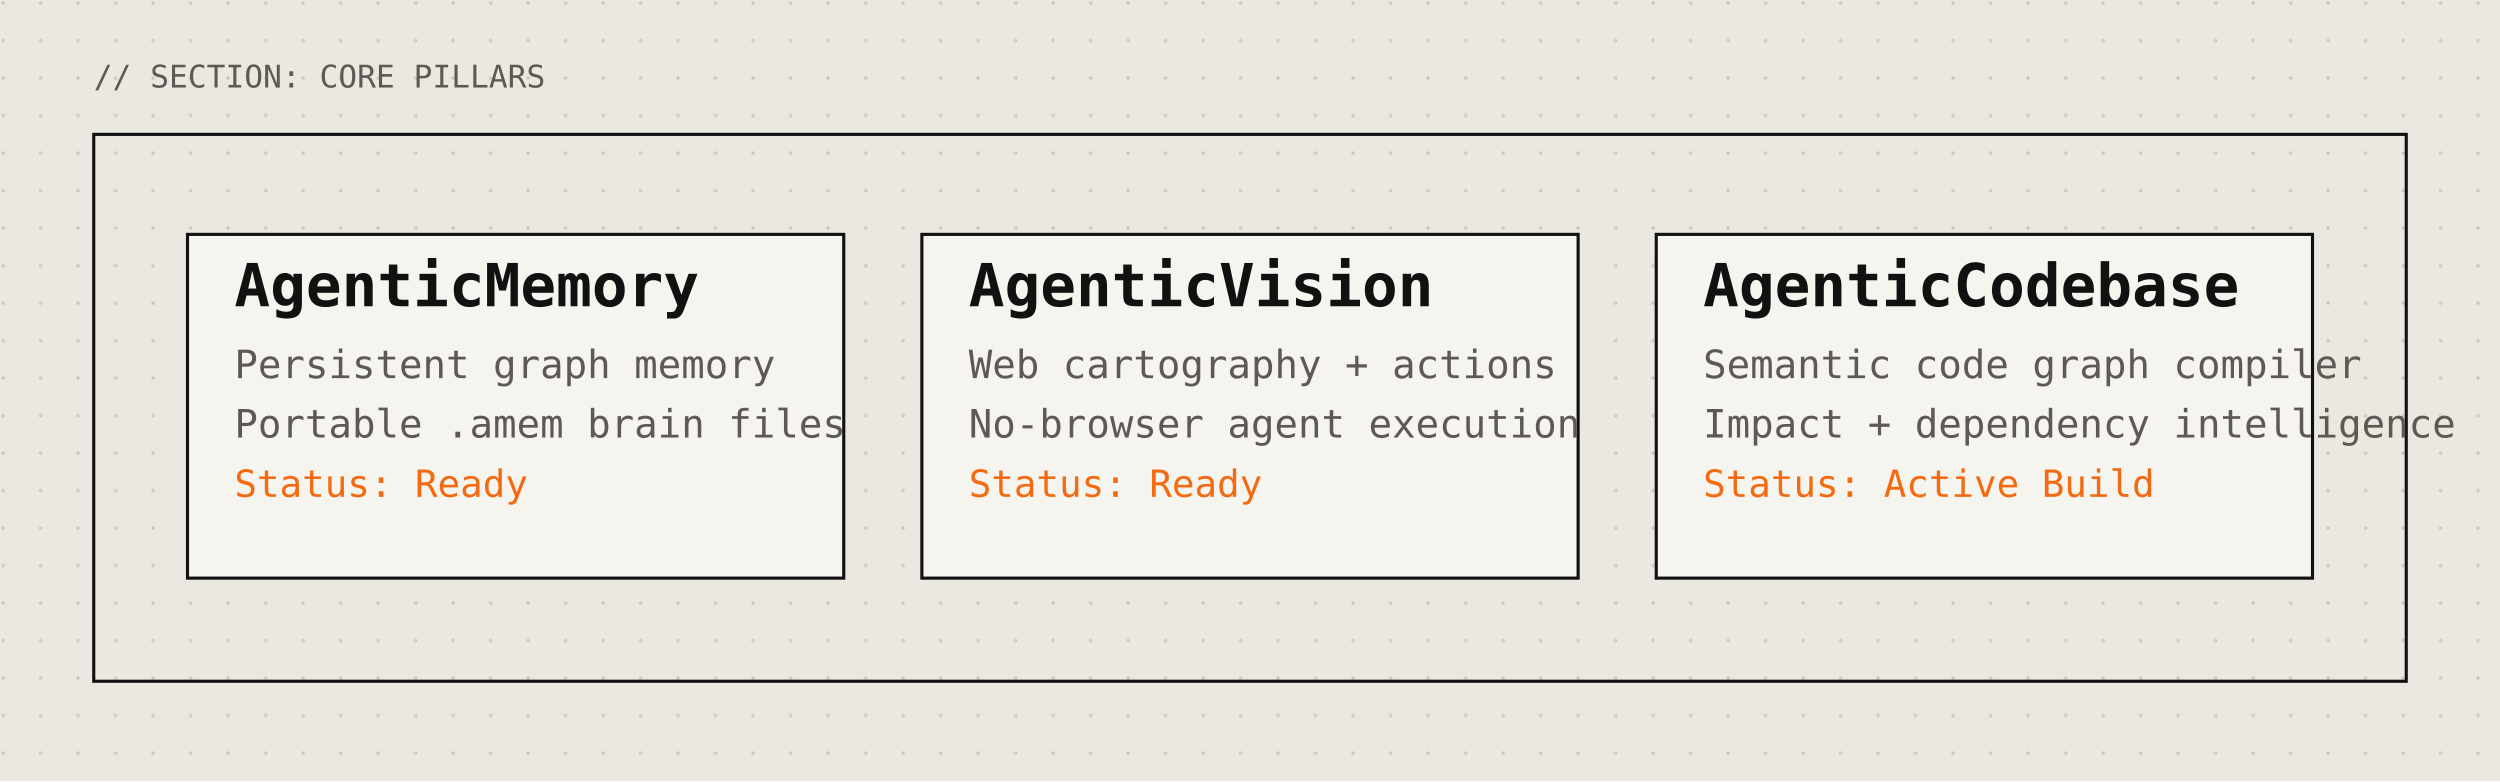
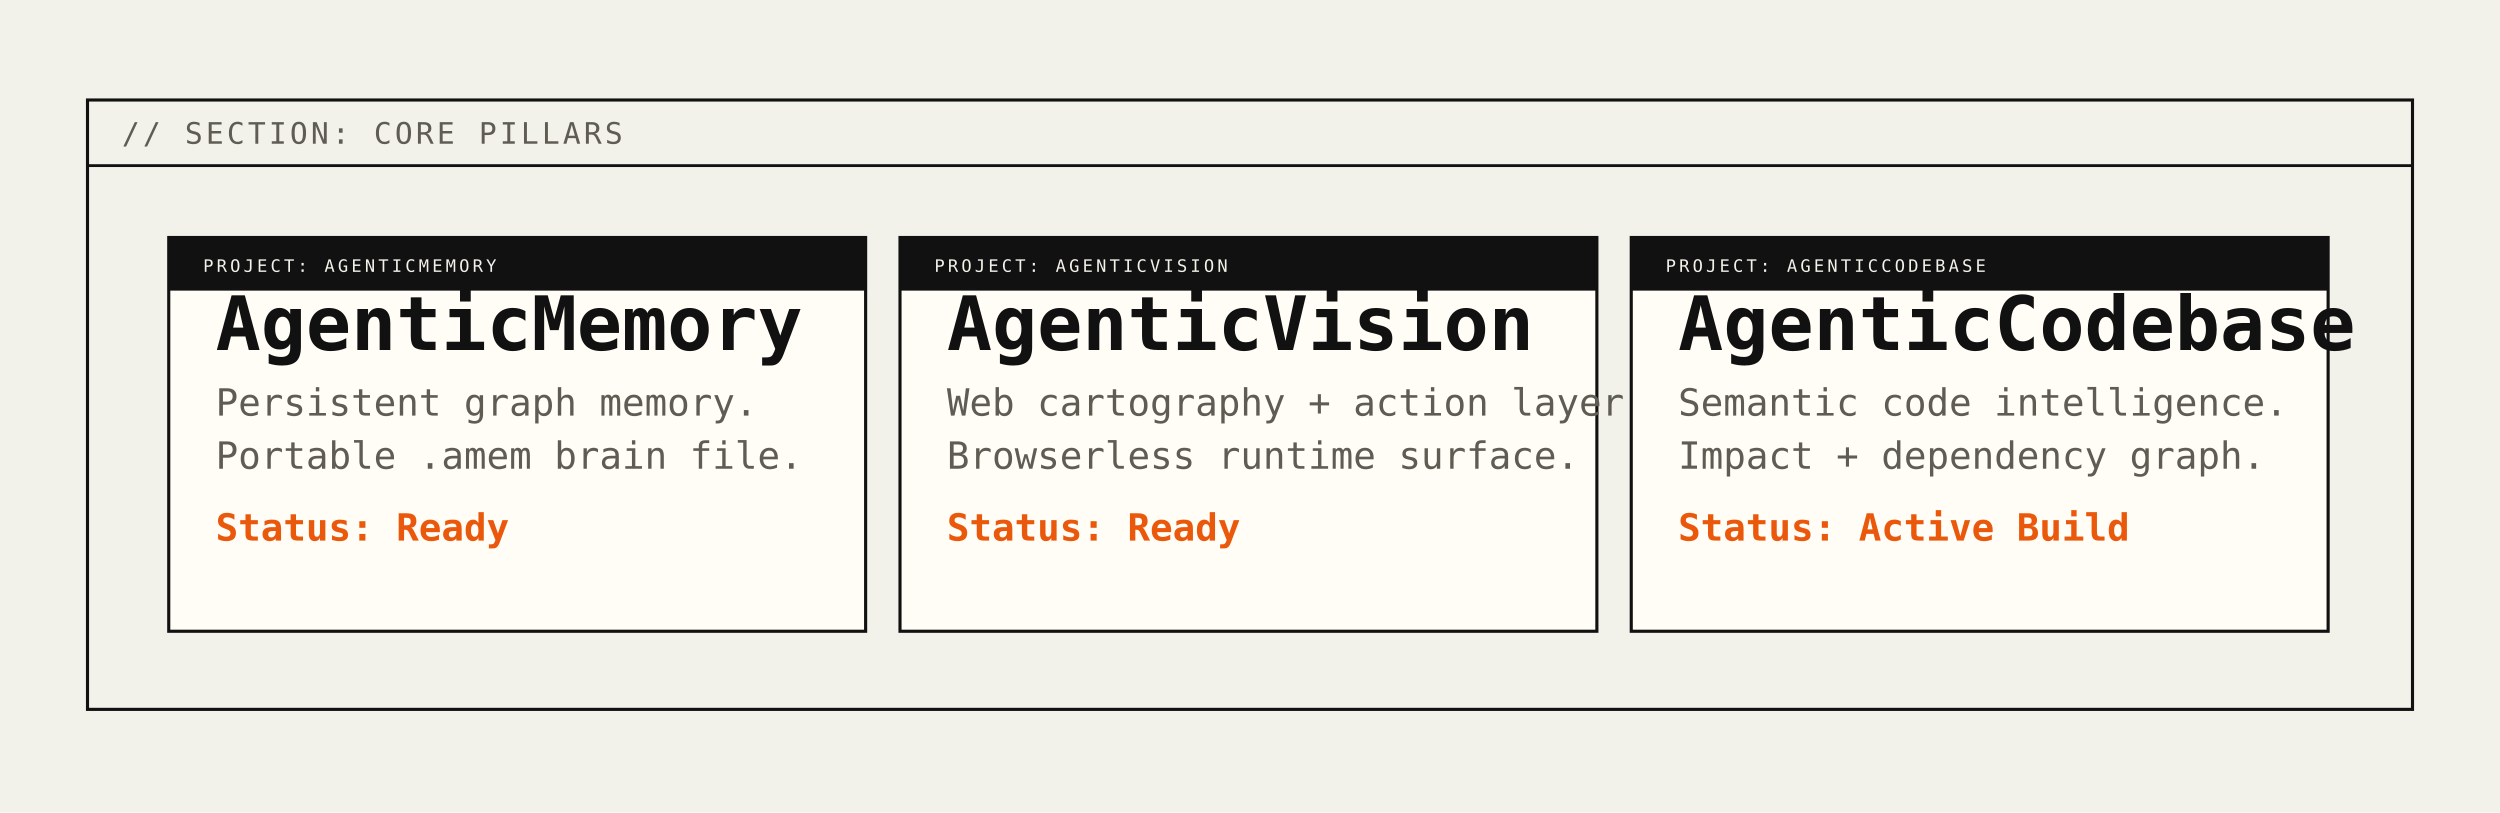
- <svg xmlns="http://www.w3.org/2000/svg" width="1600" height="500" viewBox="0 0 1600 500" fill="none">
-   <defs>
-     <pattern id="dots2" x="0" y="0" width="24" height="24" patternUnits="userSpaceOnUse">
-       <circle cx="2" cy="2" r="1.1" fill="#C9C5BD" />
-     </pattern>
-   </defs>
-   <rect width="1600" height="500" fill="#EAE8E1" />
-   <rect width="1600" height="500" fill="url(#dots2)" />
-   <text x="60" y="56" fill="#5D5A55" font-family="IBM Plex Mono, monospace" font-size="20">// SECTION: CORE PILLARS</text>
-   <rect x="60" y="86" width="1480" height="350" stroke="#111" stroke-width="2" />
-   <rect x="120" y="150" width="420" height="220" fill="#F6F4EE" stroke="#111" stroke-width="2" />
-   <text x="150" y="196" fill="#111" font-family="IBM Plex Mono, monospace" font-size="38" font-weight="700">AgenticMemory</text>
-   <text x="150" y="242" fill="#5D5A55" font-family="IBM Plex Mono, monospace" font-size="25">Persistent graph memory</text>
-   <text x="150" y="280" fill="#5D5A55" font-family="IBM Plex Mono, monospace" font-size="25">Portable .amem brain files</text>
-   <text x="150" y="318" fill="#F36A10" font-family="IBM Plex Mono, monospace" font-size="24">Status: Ready</text>
-   <rect x="590" y="150" width="420" height="220" fill="#F6F4EE" stroke="#111" stroke-width="2" />
-   <text x="620" y="196" fill="#111" font-family="IBM Plex Mono, monospace" font-size="38" font-weight="700">AgenticVision</text>
-   <text x="620" y="242" fill="#5D5A55" font-family="IBM Plex Mono, monospace" font-size="25">Web cartography + actions</text>
-   <text x="620" y="280" fill="#5D5A55" font-family="IBM Plex Mono, monospace" font-size="25">No-browser agent execution</text>
-   <text x="620" y="318" fill="#F36A10" font-family="IBM Plex Mono, monospace" font-size="24">Status: Ready</text>
-   <rect x="1060" y="150" width="420" height="220" fill="#F6F4EE" stroke="#111" stroke-width="2" />
-   <text x="1090" y="196" fill="#111" font-family="IBM Plex Mono, monospace" font-size="38" font-weight="700">AgenticCodebase</text>
-   <text x="1090" y="242" fill="#5D5A55" font-family="IBM Plex Mono, monospace" font-size="25">Semantic code graph compiler</text>
-   <text x="1090" y="280" fill="#5D5A55" font-family="IBM Plex Mono, monospace" font-size="25">Impact + dependency intelligence</text>
-   <text x="1090" y="318" fill="#F36A10" font-family="IBM Plex Mono, monospace" font-size="24">Status: Active Build</text>
+ <svg xmlns="http://www.w3.org/2000/svg" width="1600" height="520" viewBox="0 0 1600 520" fill="none" role="img" aria-label="Agentra Labs core pillars">
+   <rect width="1600" height="520" fill="#f2f1ea" />
+   <rect x="56" y="64" width="1488" height="390" fill="none" stroke="#111111" stroke-width="2" />
+   <line x1="56" y1="106" x2="1544" y2="106" stroke="#111111" stroke-width="1.8" />
+   <text x="78" y="92" fill="#5f5c53" font-family="JetBrains Mono, IBM Plex Mono, monospace" font-size="19" letter-spacing="2">// SECTION: CORE PILLARS</text>
+   <rect x="108" y="152" width="446" height="252" fill="#fffdf6" stroke="#111111" stroke-width="2" />
+   <rect x="108" y="152" width="446" height="34" fill="#111111" />
+   <text x="130" y="174" fill="#f2f1ea" font-family="JetBrains Mono, IBM Plex Mono, monospace" font-size="11" letter-spacing="2">PROJECT: AGENTICMEMORY</text>
+   <text x="138" y="224" fill="#111111" font-family="JetBrains Mono, IBM Plex Mono, monospace" font-size="48" font-weight="700">AgenticMemory</text>
+   <text x="138" y="266" fill="#5f5c53" font-family="JetBrains Mono, IBM Plex Mono, monospace" font-size="24">Persistent graph memory.</text>
+   <text x="138" y="300" fill="#5f5c53" font-family="JetBrains Mono, IBM Plex Mono, monospace" font-size="24">Portable .amem brain file.</text>
+   <text x="138" y="346" fill="#ea580c" font-family="JetBrains Mono, IBM Plex Mono, monospace" font-size="24" font-weight="700">Status: Ready</text>
+   <rect x="576" y="152" width="446" height="252" fill="#fffdf6" stroke="#111111" stroke-width="2" />
+   <rect x="576" y="152" width="446" height="34" fill="#111111" />
+   <text x="598" y="174" fill="#f2f1ea" font-family="JetBrains Mono, IBM Plex Mono, monospace" font-size="11" letter-spacing="2">PROJECT: AGENTICVISION</text>
+   <text x="606" y="224" fill="#111111" font-family="JetBrains Mono, IBM Plex Mono, monospace" font-size="48" font-weight="700">AgenticVision</text>
+   <text x="606" y="266" fill="#5f5c53" font-family="JetBrains Mono, IBM Plex Mono, monospace" font-size="24">Web cartography + action layer.</text>
+   <text x="606" y="300" fill="#5f5c53" font-family="JetBrains Mono, IBM Plex Mono, monospace" font-size="24">Browserless runtime surface.</text>
+   <text x="606" y="346" fill="#ea580c" font-family="JetBrains Mono, IBM Plex Mono, monospace" font-size="24" font-weight="700">Status: Ready</text>
+   <rect x="1044" y="152" width="446" height="252" fill="#fffdf6" stroke="#111111" stroke-width="2" />
+   <rect x="1044" y="152" width="446" height="34" fill="#111111" />
+   <text x="1066" y="174" fill="#f2f1ea" font-family="JetBrains Mono, IBM Plex Mono, monospace" font-size="11" letter-spacing="2">PROJECT: AGENTICCODEBASE</text>
+   <text x="1074" y="224" fill="#111111" font-family="JetBrains Mono, IBM Plex Mono, monospace" font-size="48" font-weight="700">AgenticCodebase</text>
+   <text x="1074" y="266" fill="#5f5c53" font-family="JetBrains Mono, IBM Plex Mono, monospace" font-size="24">Semantic code intelligence.</text>
+   <text x="1074" y="300" fill="#5f5c53" font-family="JetBrains Mono, IBM Plex Mono, monospace" font-size="24">Impact + dependency graph.</text>
+   <text x="1074" y="346" fill="#ea580c" font-family="JetBrains Mono, IBM Plex Mono, monospace" font-size="24" font-weight="700">Status: Active Build</text>
</svg>
